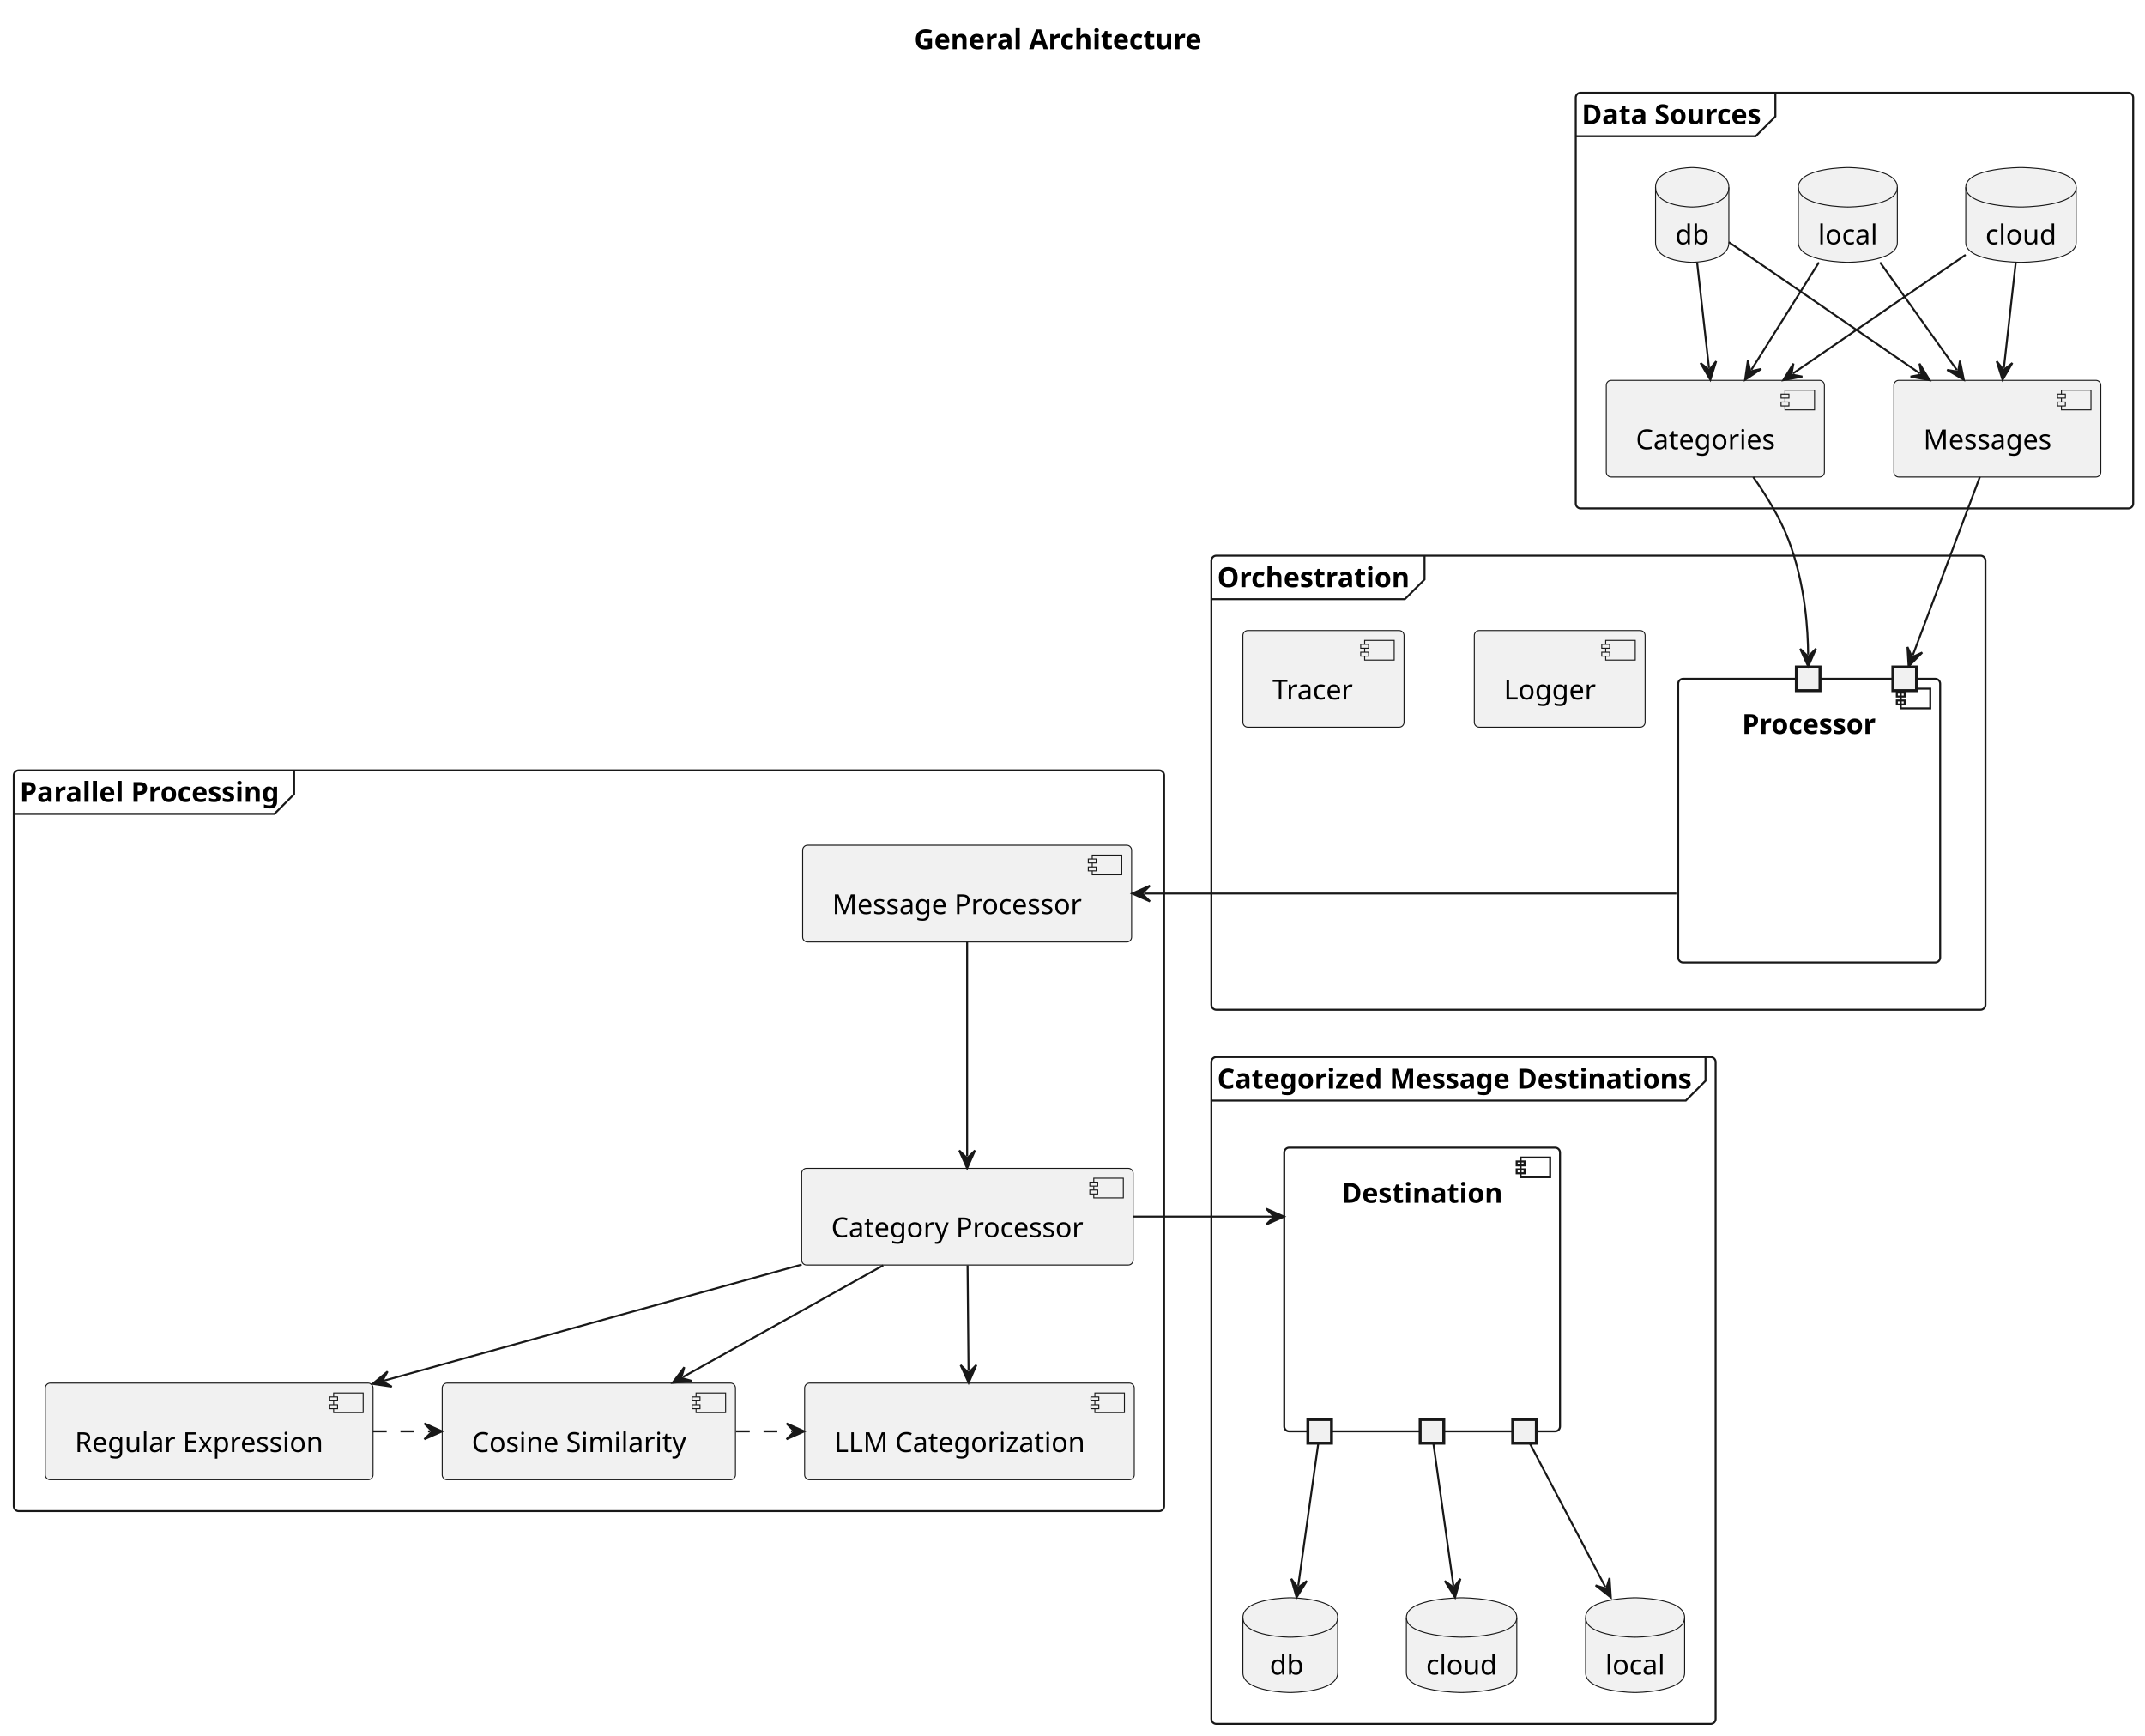
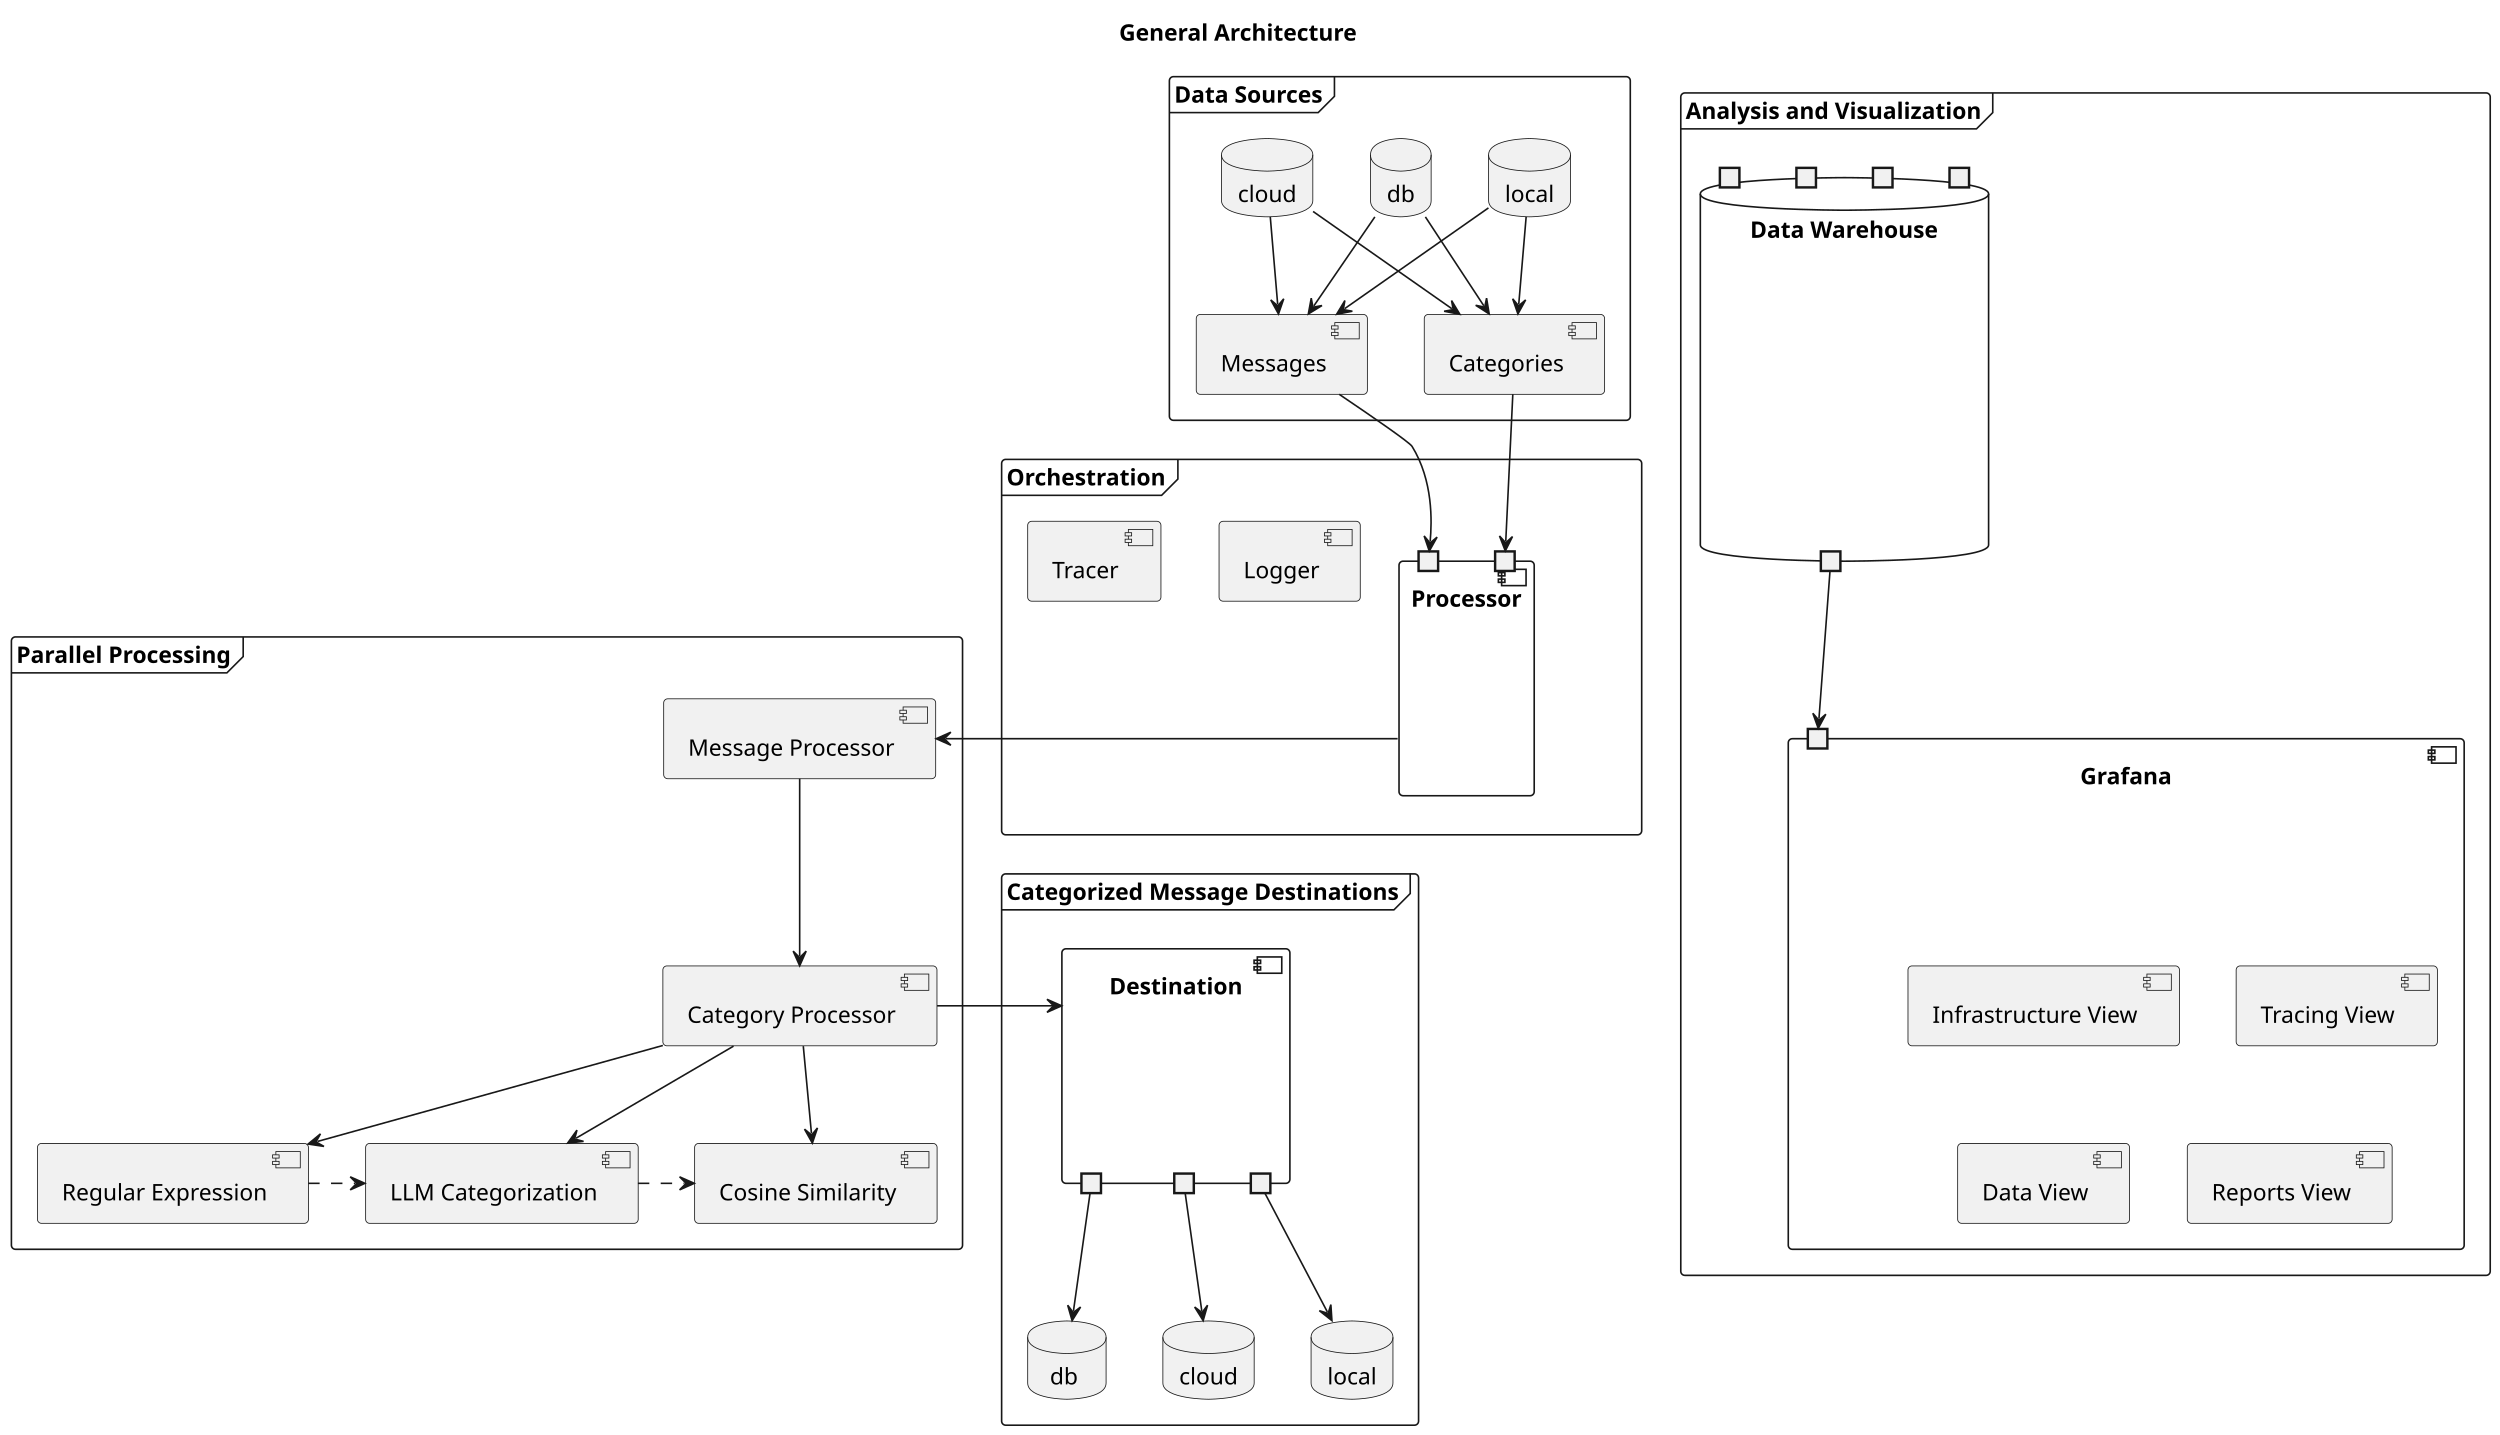
- <svg xmlns="http://www.w3.org/2000/svg" contentStyleType="text/css" data-diagram-type="DESCRIPTION" height="881px" preserveAspectRatio="none" style="width:1089px;height:881px;background:#FFFFFF;" version="1.1" viewBox="0 0 1089 881" width="1089px" zoomAndPan="magnify">
+ <svg xmlns="http://www.w3.org/2000/svg" contentStyleType="text/css" data-diagram-type="DESCRIPTION" height="881px" preserveAspectRatio="none" style="width:1535px;height:881px;background:#FFFFFF;" version="1.1" viewBox="0 0 1535 881" width="1535px" zoomAndPan="magnify">
  <defs />
  <g>
    <g class="title" data-source-line="2">
-       <text fill="#000000" font-family="sans-serif" font-size="14" font-weight="bold" lengthAdjust="spacing" textLength="146.733" x="464.133" y="24.966">General Architecture</text>
+       <text fill="#000000" font-family="sans-serif" font-size="14" font-weight="bold" lengthAdjust="spacing" textLength="146.733" x="687.133" y="24.966">General Architecture</text>
    </g>
    <g class="cluster" data-qualified-name="ds" data-source-line="4" id="ent0002">
-       <rect fill="none" height="211" rx="2.5" ry="2.5" style="stroke:#181818;stroke-width:1;" width="283" x="800" y="47.068" />
-       <path d="M901.35,47.068 L901.35,59.136 L891.35,69.136 L800,69.136" fill="none" style="stroke:#181818;stroke-width:1;" />
-       <text fill="#000000" font-family="sans-serif" font-size="14" font-weight="bold" lengthAdjust="spacing" textLength="91.35" x="803" y="63.034">Data Sources</text>
+       <rect fill="none" height="211" rx="2.5" ry="2.5" style="stroke:#181818;stroke-width:1;" width="283" x="718" y="47.068" />
+       <path d="M819.35,47.068 L819.35,59.136 L809.35,69.136 L718,69.136" fill="none" style="stroke:#181818;stroke-width:1;" />
+       <text fill="#000000" font-family="sans-serif" font-size="14" font-weight="bold" lengthAdjust="spacing" textLength="91.35" x="721" y="63.034">Data Sources</text>
    </g>
    <g class="cluster" data-qualified-name="orc" data-source-line="22" id="ent0014">
      <rect fill="none" height="230.5" rx="2.5" ry="2.5" style="stroke:#181818;stroke-width:1;" width="393" x="615" y="282.068" />
      <path d="M723.224,282.068 L723.224,294.136 L713.224,304.136 L615,304.136" fill="none" style="stroke:#181818;stroke-width:1;" />
      <text fill="#000000" font-family="sans-serif" font-size="14" font-weight="bold" lengthAdjust="spacing" textLength="98.224" x="618" y="298.034">Orchestration</text>
    </g>
    <g class="cluster" data-qualified-name="orc.Processor" data-source-line="25" id="ent0017">
-       <rect fill="none" height="144" rx="2.5" ry="2.5" style="stroke:#181818;stroke-width:1;" width="133" x="852" y="344.568" />
-       <rect fill="none" height="10" style="stroke:#181818;stroke-width:1;" width="15" x="965" y="349.568" />
-       <rect fill="none" height="2" style="stroke:#181818;stroke-width:1;" width="4" x="963" y="351.568" />
-       <rect fill="none" height="2" style="stroke:#181818;stroke-width:1;" width="4" x="963" y="355.568" />
-       <text fill="#000000" font-family="sans-serif" font-size="14" font-weight="bold" lengthAdjust="spacing" textLength="68.222" x="884.389" y="372.534">Processor</text>
+       <rect fill="none" height="144" rx="2.5" ry="2.5" style="stroke:#181818;stroke-width:1;" width="83" x="859" y="344.568" />
+       <rect fill="none" height="10" style="stroke:#181818;stroke-width:1;" width="15" x="922" y="349.568" />
+       <rect fill="none" height="2" style="stroke:#181818;stroke-width:1;" width="4" x="920" y="351.568" />
+       <rect fill="none" height="2" style="stroke:#181818;stroke-width:1;" width="4" x="920" y="355.568" />
+       <text fill="#000000" font-family="sans-serif" font-size="14" font-weight="bold" lengthAdjust="spacing" textLength="68.222" x="866.389" y="372.534">Processor</text>
    </g>
    <g class="cluster" data-qualified-name="pro" data-source-line="34" id="ent0022">
      <rect fill="none" height="376" rx="2.5" ry="2.5" style="stroke:#181818;stroke-width:1;" width="584" x="7" y="391.068" />
      <path d="M149.314,391.068 L149.314,403.136 L139.314,413.136 L7,413.136" fill="none" style="stroke:#181818;stroke-width:1;" />
      <text fill="#000000" font-family="sans-serif" font-size="14" font-weight="bold" lengthAdjust="spacing" textLength="132.314" x="10" y="407.034">Parallel Processing</text>
    </g>
    <g class="cluster" data-qualified-name="dd" data-source-line="50" id="ent0033">
      <rect fill="none" height="338.5" rx="2.5" ry="2.5" style="stroke:#181818;stroke-width:1;" width="256" x="615" y="536.568" />
      <path d="M865.869,536.568 L865.869,548.636 L855.869,558.636 L615,558.636" fill="none" style="stroke:#181818;stroke-width:1;" />
      <text fill="#000000" font-family="sans-serif" font-size="14" font-weight="bold" lengthAdjust="spacing" textLength="240.869" x="618" y="552.534">Categorized Message Destinations</text>
    </g>
    <g class="cluster" data-qualified-name="dd.dest" data-source-line="51" id="ent0034">
      <rect fill="none" height="144" rx="2.5" ry="2.5" style="stroke:#181818;stroke-width:1;" width="140" x="652" y="582.568" />
      <rect fill="none" height="10" style="stroke:#181818;stroke-width:1;" width="15" x="772" y="587.568" />
      <rect fill="none" height="2" style="stroke:#181818;stroke-width:1;" width="4" x="770" y="589.568" />
      <rect fill="none" height="2" style="stroke:#181818;stroke-width:1;" width="4" x="770" y="593.568" />
      <text fill="#000000" font-family="sans-serif" font-size="14" font-weight="bold" lengthAdjust="spacing" textLength="81.802" x="681.099" y="610.534">Destination</text>
    </g>
+     <g class="cluster" data-qualified-name="Analysis and Visualization" data-source-line="65" id="ent0044">
+       <rect fill="none" height="726" rx="2.5" ry="2.5" style="stroke:#181818;stroke-width:1;" width="497" x="1032" y="57.068" />
+       <path d="M1223.551,57.068 L1223.551,69.136 L1213.551,79.136 L1032,79.136" fill="none" style="stroke:#181818;stroke-width:1;" />
+       <text fill="#000000" font-family="sans-serif" font-size="14" font-weight="bold" lengthAdjust="spacing" textLength="181.551" x="1035" y="73.034">Analysis and Visualization</text>
+     </g>
+     <g class="cluster" data-qualified-name="Analysis and Visualization.dw" data-source-line="66" id="ent0045">
+       <path d="M1044,119.068 C1044,109.068 1132.5,109.068 1132.5,109.068 C1132.5,109.068 1221,109.068 1221,119.068 L1221,334.568 C1221,344.568 1132.5,344.568 1132.5,344.568 C1132.5,344.568 1044,344.568 1044,334.568 L1044,119.068" fill="none" style="stroke:#181818;stroke-width:1;" />
+       <path d="M1044,119.068 C1044,129.068 1132.5,129.068 1132.5,129.068 C1132.5,129.068 1221,129.068 1221,119.068" fill="none" style="stroke:#181818;stroke-width:1;" />
+       <text fill="#000000" font-family="sans-serif" font-size="14" font-weight="bold" lengthAdjust="spacing" textLength="115.906" x="1074.547" y="146.034">Data Warehouse</text>
+     </g>
+     <g class="cluster" data-qualified-name="Analysis and Visualization.grafana" data-source-line="74" id="ent0051">
+       <rect fill="none" height="313.5" rx="2.5" ry="2.5" style="stroke:#181818;stroke-width:1;" width="415" x="1098" y="453.568" />
+       <rect fill="none" height="10" style="stroke:#181818;stroke-width:1;" width="15" x="1493" y="458.568" />
+       <rect fill="none" height="2" style="stroke:#181818;stroke-width:1;" width="4" x="1491" y="460.568" />
+       <rect fill="none" height="2" style="stroke:#181818;stroke-width:1;" width="4" x="1491" y="464.568" />
+       <text fill="#000000" font-family="sans-serif" font-size="14" font-weight="bold" lengthAdjust="spacing" textLength="56.476" x="1277.262" y="481.534">Grafana</text>
+     </g>
    <g class="entity" data-qualified-name="ds.db" data-source-line="5" id="ent0003">
-       <path d="M840.5,95.068 C840.5,85.068 859.11,85.068 859.11,85.068 C859.11,85.068 877.72,85.068 877.72,95.068 L877.72,123.136 C877.72,133.136 859.11,133.136 859.11,133.136 C859.11,133.136 840.5,133.136 840.5,123.136 L840.5,95.068" fill="#F1F1F1" style="stroke:#181818;stroke-width:0.5;" />
-       <path d="M840.5,95.068 C840.5,105.068 859.11,105.068 859.11,105.068 C859.11,105.068 877.72,105.068 877.72,95.068" fill="none" style="stroke:#181818;stroke-width:0.5;" />
-       <text fill="#000000" font-family="sans-serif" font-size="14" lengthAdjust="spacing" textLength="17.22" x="850.5" y="124.034">db</text>
+       <path d="M841.5,95.068 C841.5,85.068 860.11,85.068 860.11,85.068 C860.11,85.068 878.72,85.068 878.72,95.068 L878.72,123.136 C878.72,133.136 860.11,133.136 860.11,133.136 C860.11,133.136 841.5,133.136 841.5,123.136 L841.5,95.068" fill="#F1F1F1" style="stroke:#181818;stroke-width:0.5;" />
+       <path d="M841.5,95.068 C841.5,105.068 860.11,105.068 860.11,105.068 C860.11,105.068 878.72,105.068 878.72,95.068" fill="none" style="stroke:#181818;stroke-width:0.5;" />
+       <text fill="#000000" font-family="sans-serif" font-size="14" lengthAdjust="spacing" textLength="17.22" x="851.5" y="124.034">db</text>
    </g>
    <g class="entity" data-qualified-name="ds.s3" data-source-line="6" id="ent0004">
-       <path d="M998,95.068 C998,85.068 1026.032,85.068 1026.032,85.068 C1026.032,85.068 1054.064,85.068 1054.064,95.068 L1054.064,123.136 C1054.064,133.136 1026.032,133.136 1026.032,133.136 C1026.032,133.136 998,133.136 998,123.136 L998,95.068" fill="#F1F1F1" style="stroke:#181818;stroke-width:0.5;" />
-       <path d="M998,95.068 C998,105.068 1026.032,105.068 1026.032,105.068 C1026.032,105.068 1054.064,105.068 1054.064,95.068" fill="none" style="stroke:#181818;stroke-width:0.5;" />
-       <text fill="#000000" font-family="sans-serif" font-size="14" lengthAdjust="spacing" textLength="36.064" x="1008" y="124.034">cloud</text>
+       <path d="M750,95.068 C750,85.068 778.032,85.068 778.032,85.068 C778.032,85.068 806.064,85.068 806.064,95.068 L806.064,123.136 C806.064,133.136 778.032,133.136 778.032,133.136 C778.032,133.136 750,133.136 750,123.136 L750,95.068" fill="#F1F1F1" style="stroke:#181818;stroke-width:0.5;" />
+       <path d="M750,95.068 C750,105.068 778.032,105.068 778.032,105.068 C778.032,105.068 806.064,105.068 806.064,95.068" fill="none" style="stroke:#181818;stroke-width:0.5;" />
+       <text fill="#000000" font-family="sans-serif" font-size="14" lengthAdjust="spacing" textLength="36.064" x="760" y="124.034">cloud</text>
    </g>
    <g class="entity" data-qualified-name="ds.local" data-source-line="7" id="ent0005">
-       <path d="M913,95.068 C913,85.068 938.134,85.068 938.134,85.068 C938.134,85.068 963.268,85.068 963.268,95.068 L963.268,123.136 C963.268,133.136 938.134,133.136 938.134,133.136 C938.134,133.136 913,133.136 913,123.136 L913,95.068" fill="#F1F1F1" style="stroke:#181818;stroke-width:0.5;" />
-       <path d="M913,95.068 C913,105.068 938.134,105.068 938.134,105.068 C938.134,105.068 963.268,105.068 963.268,95.068" fill="none" style="stroke:#181818;stroke-width:0.5;" />
-       <text fill="#000000" font-family="sans-serif" font-size="14" lengthAdjust="spacing" textLength="30.268" x="923" y="124.034">local</text>
+       <path d="M914,95.068 C914,85.068 939.134,85.068 939.134,85.068 C939.134,85.068 964.268,85.068 964.268,95.068 L964.268,123.136 C964.268,133.136 939.134,133.136 939.134,133.136 C939.134,133.136 914,133.136 914,123.136 L914,95.068" fill="#F1F1F1" style="stroke:#181818;stroke-width:0.5;" />
+       <path d="M914,95.068 C914,105.068 939.134,105.068 939.134,105.068 C939.134,105.068 964.268,105.068 964.268,95.068" fill="none" style="stroke:#181818;stroke-width:0.5;" />
+       <text fill="#000000" font-family="sans-serif" font-size="14" lengthAdjust="spacing" textLength="30.268" x="924" y="124.034">local</text>
    </g>
    <g class="entity" data-qualified-name="ds.Categories" data-source-line="9" id="ent0006">
-       <rect fill="#F1F1F1" height="49.068" rx="2.5" ry="2.5" style="stroke:#181818;stroke-width:0.5;" width="110.728" x="815.5" y="193.068" />
-       <rect fill="#F1F1F1" height="10" style="stroke:#181818;stroke-width:0.5;" width="15" x="906.228" y="198.068" />
-       <rect fill="#F1F1F1" height="2" style="stroke:#181818;stroke-width:0.5;" width="4" x="904.228" y="200.068" />
-       <rect fill="#F1F1F1" height="2" style="stroke:#181818;stroke-width:0.5;" width="4" x="904.228" y="204.068" />
-       <text fill="#000000" font-family="sans-serif" font-size="14" lengthAdjust="spacing" textLength="70.728" x="830.5" y="228.034">Categories</text>
+       <rect fill="#F1F1F1" height="49.068" rx="2.5" ry="2.5" style="stroke:#181818;stroke-width:0.5;" width="110.728" x="874.5" y="193.068" />
+       <rect fill="#F1F1F1" height="10" style="stroke:#181818;stroke-width:0.5;" width="15" x="965.228" y="198.068" />
+       <rect fill="#F1F1F1" height="2" style="stroke:#181818;stroke-width:0.5;" width="4" x="963.228" y="200.068" />
+       <rect fill="#F1F1F1" height="2" style="stroke:#181818;stroke-width:0.5;" width="4" x="963.228" y="204.068" />
+       <text fill="#000000" font-family="sans-serif" font-size="14" lengthAdjust="spacing" textLength="70.728" x="889.5" y="228.034">Categories</text>
    </g>
    <g class="entity" data-qualified-name="ds.Messages" data-source-line="10" id="ent0007">
-       <rect fill="#F1F1F1" height="49.068" rx="2.5" ry="2.5" style="stroke:#181818;stroke-width:0.5;" width="105.072" x="961.5" y="193.068" />
-       <rect fill="#F1F1F1" height="10" style="stroke:#181818;stroke-width:0.5;" width="15" x="1046.572" y="198.068" />
-       <rect fill="#F1F1F1" height="2" style="stroke:#181818;stroke-width:0.5;" width="4" x="1044.572" y="200.068" />
-       <rect fill="#F1F1F1" height="2" style="stroke:#181818;stroke-width:0.5;" width="4" x="1044.572" y="204.068" />
-       <text fill="#000000" font-family="sans-serif" font-size="14" lengthAdjust="spacing" textLength="65.072" x="976.5" y="228.034">Messages</text>
+       <rect fill="#F1F1F1" height="49.068" rx="2.5" ry="2.5" style="stroke:#181818;stroke-width:0.5;" width="105.072" x="734.5" y="193.068" />
+       <rect fill="#F1F1F1" height="10" style="stroke:#181818;stroke-width:0.5;" width="15" x="819.572" y="198.068" />
+       <rect fill="#F1F1F1" height="2" style="stroke:#181818;stroke-width:0.5;" width="4" x="817.572" y="200.068" />
+       <rect fill="#F1F1F1" height="2" style="stroke:#181818;stroke-width:0.5;" width="4" x="817.572" y="204.068" />
+       <text fill="#000000" font-family="sans-serif" font-size="14" lengthAdjust="spacing" textLength="65.072" x="749.5" y="228.034">Messages</text>
    </g>
    <g class="entity" data-qualified-name="orc.Logger" data-source-line="23" id="ent0015">
      <rect fill="#F1F1F1" height="49.068" rx="2.5" ry="2.5" style="stroke:#181818;stroke-width:0.5;" width="86.704" x="748.5" y="320.068" />
      <rect fill="#F1F1F1" height="10" style="stroke:#181818;stroke-width:0.5;" width="15" x="815.204" y="325.068" />
      <rect fill="#F1F1F1" height="2" style="stroke:#181818;stroke-width:0.5;" width="4" x="813.204" y="327.068" />
      <rect fill="#F1F1F1" height="2" style="stroke:#181818;stroke-width:0.5;" width="4" x="813.204" y="331.068" />
      <text fill="#000000" font-family="sans-serif" font-size="14" lengthAdjust="spacing" textLength="46.704" x="763.5" y="355.034">Logger</text>
    </g>
    <g class="entity" data-qualified-name="orc.Tracer" data-source-line="24" id="ent0016">
      <rect fill="#F1F1F1" height="49.068" rx="2.5" ry="2.5" style="stroke:#181818;stroke-width:0.5;" width="81.818" x="631" y="320.068" />
      <rect fill="#F1F1F1" height="10" style="stroke:#181818;stroke-width:0.5;" width="15" x="692.818" y="325.068" />
      <rect fill="#F1F1F1" height="2" style="stroke:#181818;stroke-width:0.5;" width="4" x="690.818" y="327.068" />
      <rect fill="#F1F1F1" height="2" style="stroke:#181818;stroke-width:0.5;" width="4" x="690.818" y="331.068" />
      <text fill="#000000" font-family="sans-serif" font-size="14" lengthAdjust="spacing" textLength="41.818" x="646" y="355.034">Tracer</text>
    </g>
    <g class="entity" data-qualified-name="orc.Processor.cin" data-source-line="26" id="ent0018">
-       <text fill="#000000" font-family="sans-serif" font-size="14" lengthAdjust="spacing" textLength="3.64" x="965.18" y="322.466"> </text>
-       <rect fill="#F1F1F1" height="12" style="stroke:#181818;stroke-width:1.5;" width="12" x="961" y="338.568" />
+       <text fill="#000000" font-family="sans-serif" font-size="14" lengthAdjust="spacing" textLength="3.64" x="875.18" y="322.466"> </text>
+       <rect fill="#F1F1F1" height="12" style="stroke:#181818;stroke-width:1.5;" width="12" x="871" y="338.568" />
    </g>
    <g class="entity" data-qualified-name="orc.Processor.min" data-source-line="27" id="ent0019">
-       <text fill="#000000" font-family="sans-serif" font-size="14" lengthAdjust="spacing" textLength="3.64" x="916.18" y="322.466"> </text>
-       <rect fill="#F1F1F1" height="12" style="stroke:#181818;stroke-width:1.5;" width="12" x="912" y="338.568" />
+       <text fill="#000000" font-family="sans-serif" font-size="14" lengthAdjust="spacing" textLength="3.64" x="922.18" y="322.466"> </text>
+       <rect fill="#F1F1F1" height="12" style="stroke:#181818;stroke-width:1.5;" width="12" x="918" y="338.568" />
    </g>
    <g class="entity" data-qualified-name="pro.mp" data-source-line="35" id="ent0023">
      <rect fill="#F1F1F1" height="49.068" rx="2.5" ry="2.5" style="stroke:#181818;stroke-width:0.5;" width="167.007" x="407.5" y="429.068" />
      <rect fill="#F1F1F1" height="10" style="stroke:#181818;stroke-width:0.5;" width="15" x="554.508" y="434.068" />
      <rect fill="#F1F1F1" height="2" style="stroke:#181818;stroke-width:0.5;" width="4" x="552.508" y="436.068" />
      <rect fill="#F1F1F1" height="2" style="stroke:#181818;stroke-width:0.5;" width="4" x="552.508" y="440.068" />
      <text fill="#000000" font-family="sans-serif" font-size="14" lengthAdjust="spacing" textLength="127.007" x="422.5" y="464.034">Message Processor</text>
    </g>
    <g class="entity" data-qualified-name="pro.cp" data-source-line="36" id="ent0024">
      <rect fill="#F1F1F1" height="49.068" rx="2.5" ry="2.5" style="stroke:#181818;stroke-width:0.5;" width="168.296" x="407" y="593.068" />
      <rect fill="#F1F1F1" height="10" style="stroke:#181818;stroke-width:0.5;" width="15" x="555.295" y="598.068" />
      <rect fill="#F1F1F1" height="2" style="stroke:#181818;stroke-width:0.5;" width="4" x="553.295" y="600.068" />
      <rect fill="#F1F1F1" height="2" style="stroke:#181818;stroke-width:0.5;" width="4" x="553.295" y="604.068" />
      <text fill="#000000" font-family="sans-serif" font-size="14" lengthAdjust="spacing" textLength="128.296" x="422" y="628.034">Category Processor</text>
    </g>
    <g class="entity" data-qualified-name="pro.regex" data-source-line="38" id="ent0025">
      <rect fill="#F1F1F1" height="49.068" rx="2.5" ry="2.5" style="stroke:#181818;stroke-width:0.5;" width="166.377" x="23" y="702.068" />
      <rect fill="#F1F1F1" height="10" style="stroke:#181818;stroke-width:0.5;" width="15" x="169.377" y="707.068" />
      <rect fill="#F1F1F1" height="2" style="stroke:#181818;stroke-width:0.5;" width="4" x="167.377" y="709.068" />
      <rect fill="#F1F1F1" height="2" style="stroke:#181818;stroke-width:0.5;" width="4" x="167.377" y="713.068" />
      <text fill="#000000" font-family="sans-serif" font-size="14" lengthAdjust="spacing" textLength="126.377" x="38" y="737.034">Regular Expression</text>
    </g>
    <g class="entity" data-qualified-name="pro.cosine" data-source-line="39" id="ent0026">
-       <rect fill="#F1F1F1" height="49.068" rx="2.5" ry="2.5" style="stroke:#181818;stroke-width:0.5;" width="148.878" x="224.5" y="702.068" />
-       <rect fill="#F1F1F1" height="10" style="stroke:#181818;stroke-width:0.5;" width="15" x="353.378" y="707.068" />
-       <rect fill="#F1F1F1" height="2" style="stroke:#181818;stroke-width:0.5;" width="4" x="351.378" y="709.068" />
-       <rect fill="#F1F1F1" height="2" style="stroke:#181818;stroke-width:0.5;" width="4" x="351.378" y="713.068" />
-       <text fill="#000000" font-family="sans-serif" font-size="14" lengthAdjust="spacing" textLength="108.878" x="239.5" y="737.034">Cosine Similarity</text>
+       <rect fill="#F1F1F1" height="49.068" rx="2.5" ry="2.5" style="stroke:#181818;stroke-width:0.5;" width="148.878" x="426.5" y="702.068" />
+       <rect fill="#F1F1F1" height="10" style="stroke:#181818;stroke-width:0.5;" width="15" x="555.378" y="707.068" />
+       <rect fill="#F1F1F1" height="2" style="stroke:#181818;stroke-width:0.5;" width="4" x="553.378" y="709.068" />
+       <rect fill="#F1F1F1" height="2" style="stroke:#181818;stroke-width:0.5;" width="4" x="553.378" y="713.068" />
+       <text fill="#000000" font-family="sans-serif" font-size="14" lengthAdjust="spacing" textLength="108.878" x="441.5" y="737.034">Cosine Similarity</text>
    </g>
    <g class="entity" data-qualified-name="pro.llm" data-source-line="40" id="ent0027">
-       <rect fill="#F1F1F1" height="49.068" rx="2.5" ry="2.5" style="stroke:#181818;stroke-width:0.5;" width="167.357" x="408.5" y="702.068" />
-       <rect fill="#F1F1F1" height="10" style="stroke:#181818;stroke-width:0.5;" width="15" x="555.857" y="707.068" />
-       <rect fill="#F1F1F1" height="2" style="stroke:#181818;stroke-width:0.5;" width="4" x="553.857" y="709.068" />
-       <rect fill="#F1F1F1" height="2" style="stroke:#181818;stroke-width:0.5;" width="4" x="553.857" y="713.068" />
-       <text fill="#000000" font-family="sans-serif" font-size="14" lengthAdjust="spacing" textLength="127.358" x="423.5" y="737.034">LLM Categorization</text>
+       <rect fill="#F1F1F1" height="49.068" rx="2.5" ry="2.5" style="stroke:#181818;stroke-width:0.5;" width="167.357" x="224.5" y="702.068" />
+       <rect fill="#F1F1F1" height="10" style="stroke:#181818;stroke-width:0.5;" width="15" x="371.858" y="707.068" />
+       <rect fill="#F1F1F1" height="2" style="stroke:#181818;stroke-width:0.5;" width="4" x="369.858" y="709.068" />
+       <rect fill="#F1F1F1" height="2" style="stroke:#181818;stroke-width:0.5;" width="4" x="369.858" y="713.068" />
+       <text fill="#000000" font-family="sans-serif" font-size="14" lengthAdjust="spacing" textLength="127.358" x="239.5" y="737.034">LLM Categorization</text>
    </g>
    <g class="entity" data-qualified-name="dd.dbd" data-source-line="56" id="ent0038">
      <path d="M631,821.068 C631,811.068 655.07,811.068 655.07,811.068 C655.07,811.068 679.14,811.068 679.14,821.068 L679.14,849.136 C679.14,859.136 655.07,859.136 655.07,859.136 C655.07,859.136 631,859.136 631,849.136 L631,821.068" fill="#F1F1F1" style="stroke:#181818;stroke-width:0.5;" />
      <path d="M631,821.068 C631,831.068 655.07,831.068 655.07,831.068 C655.07,831.068 679.14,831.068 679.14,821.068" fill="none" style="stroke:#181818;stroke-width:0.5;" />
      <text fill="#000000" font-family="sans-serif" font-size="14" lengthAdjust="spacing" textLength="17.22" x="644.64" y="850.034">db</text>
    </g>
    <g class="entity" data-qualified-name="dd.s3d" data-source-line="57" id="ent0039">
      <path d="M714,821.068 C714,811.068 742.032,811.068 742.032,811.068 C742.032,811.068 770.064,811.068 770.064,821.068 L770.064,849.136 C770.064,859.136 742.032,859.136 742.032,859.136 C742.032,859.136 714,859.136 714,849.136 L714,821.068" fill="#F1F1F1" style="stroke:#181818;stroke-width:0.5;" />
      <path d="M714,821.068 C714,831.068 742.032,831.068 742.032,831.068 C742.032,831.068 770.064,831.068 770.064,821.068" fill="none" style="stroke:#181818;stroke-width:0.5;" />
      <text fill="#000000" font-family="sans-serif" font-size="14" lengthAdjust="spacing" textLength="36.064" x="724" y="850.034">cloud</text>
    </g>
    <g class="entity" data-qualified-name="dd.locald" data-source-line="58" id="ent0040">
      <path d="M805,821.068 C805,811.068 830.134,811.068 830.134,811.068 C830.134,811.068 855.268,811.068 855.268,821.068 L855.268,849.136 C855.268,859.136 830.134,859.136 830.134,859.136 C830.134,859.136 805,859.136 805,849.136 L805,821.068" fill="#F1F1F1" style="stroke:#181818;stroke-width:0.5;" />
      <path d="M805,821.068 C805,831.068 830.134,831.068 830.134,831.068 C830.134,831.068 855.268,831.068 855.268,821.068" fill="none" style="stroke:#181818;stroke-width:0.5;" />
      <text fill="#000000" font-family="sans-serif" font-size="14" lengthAdjust="spacing" textLength="30.268" x="815" y="850.034">local</text>
    </g>
    <g class="entity" data-qualified-name="dd.dest.pdbd" data-source-line="52" id="ent0035">
      <text fill="#000000" font-family="sans-serif" font-size="14" lengthAdjust="spacing" textLength="3.64" x="668.18" y="747.534"> </text>
      <rect fill="#F1F1F1" height="12" style="stroke:#181818;stroke-width:1.5;" width="12" x="664" y="720.568" />
    </g>
    <g class="entity" data-qualified-name="dd.dest.ps3d" data-source-line="53" id="ent0036">
      <text fill="#000000" font-family="sans-serif" font-size="14" lengthAdjust="spacing" textLength="3.64" x="725.18" y="747.534"> </text>
      <rect fill="#F1F1F1" height="12" style="stroke:#181818;stroke-width:1.5;" width="12" x="721" y="720.568" />
    </g>
    <g class="entity" data-qualified-name="dd.dest.plocald" data-source-line="54" id="ent0037">
      <text fill="#000000" font-family="sans-serif" font-size="14" lengthAdjust="spacing" textLength="3.64" x="772.18" y="747.534"> </text>
      <rect fill="#F1F1F1" height="12" style="stroke:#181818;stroke-width:1.5;" width="12" x="768" y="720.568" />
    </g>
+     <g class="entity" data-qualified-name="Analysis and Visualization.dw.pdwds" data-source-line="67" id="ent0046">
+       <text fill="#000000" font-family="sans-serif" font-size="14" lengthAdjust="spacing" textLength="3.64" x="1060.18" y="86.966"> </text>
+       <rect fill="#F1F1F1" height="12" style="stroke:#181818;stroke-width:1.5;" width="12" x="1056" y="103.068" />
+     </g>
+     <g class="entity" data-qualified-name="Analysis and Visualization.dw.pdworc" data-source-line="68" id="ent0047">
+       <text fill="#000000" font-family="sans-serif" font-size="14" lengthAdjust="spacing" textLength="3.64" x="1107.18" y="86.966"> </text>
+       <rect fill="#F1F1F1" height="12" style="stroke:#181818;stroke-width:1.5;" width="12" x="1103" y="103.068" />
+     </g>
+     <g class="entity" data-qualified-name="Analysis and Visualization.dw.pdwpro" data-source-line="69" id="ent0048">
+       <text fill="#000000" font-family="sans-serif" font-size="14" lengthAdjust="spacing" textLength="3.64" x="1154.18" y="86.966"> </text>
+       <rect fill="#F1F1F1" height="12" style="stroke:#181818;stroke-width:1.5;" width="12" x="1150" y="103.068" />
+     </g>
+     <g class="entity" data-qualified-name="Analysis and Visualization.dw.pdwpdd" data-source-line="70" id="ent0049">
+       <text fill="#000000" font-family="sans-serif" font-size="14" lengthAdjust="spacing" textLength="3.64" x="1201.18" y="86.966"> </text>
+       <rect fill="#F1F1F1" height="12" style="stroke:#181818;stroke-width:1.5;" width="12" x="1197" y="103.068" />
+     </g>
+     <g class="entity" data-qualified-name="Analysis and Visualization.dw.dwo" data-source-line="71" id="ent0050">
+       <text fill="#000000" font-family="sans-serif" font-size="14" lengthAdjust="spacing" textLength="3.64" x="1122.18" y="365.534"> </text>
+       <rect fill="#F1F1F1" height="12" style="stroke:#181818;stroke-width:1.5;" width="12" x="1118" y="338.568" />
+     </g>
+     <g class="entity" data-qualified-name="Analysis and Visualization.grafana.grafanadw" data-source-line="75" id="ent0052">
+       <text fill="#000000" font-family="sans-serif" font-size="14" lengthAdjust="spacing" textLength="3.64" x="1114.18" y="431.466"> </text>
+       <rect fill="#F1F1F1" height="12" style="stroke:#181818;stroke-width:1.5;" width="12" x="1110" y="447.568" />
+     </g>
+     <g class="entity" data-qualified-name="Analysis and Visualization.grafana.Infrastructure View" data-source-line="77" id="ent0053">
+       <rect fill="#F1F1F1" height="49.068" rx="2.5" ry="2.5" style="stroke:#181818;stroke-width:0.5;" width="166.7" x="1171.5" y="593.068" />
+       <rect fill="#F1F1F1" height="10" style="stroke:#181818;stroke-width:0.5;" width="15" x="1318.199" y="598.068" />
+       <rect fill="#F1F1F1" height="2" style="stroke:#181818;stroke-width:0.5;" width="4" x="1316.199" y="600.068" />
+       <rect fill="#F1F1F1" height="2" style="stroke:#181818;stroke-width:0.5;" width="4" x="1316.199" y="604.068" />
+       <text fill="#000000" font-family="sans-serif" font-size="14" lengthAdjust="spacing" textLength="126.7" x="1186.5" y="628.034">Infrastructure View</text>
+     </g>
+     <g class="entity" data-qualified-name="Analysis and Visualization.grafana.Tracing View" data-source-line="78" id="ent0054">
+       <rect fill="#F1F1F1" height="49.068" rx="2.5" ry="2.5" style="stroke:#181818;stroke-width:0.5;" width="123.566" x="1373" y="593.068" />
+       <rect fill="#F1F1F1" height="10" style="stroke:#181818;stroke-width:0.5;" width="15" x="1476.566" y="598.068" />
+       <rect fill="#F1F1F1" height="2" style="stroke:#181818;stroke-width:0.5;" width="4" x="1474.566" y="600.068" />
+       <rect fill="#F1F1F1" height="2" style="stroke:#181818;stroke-width:0.5;" width="4" x="1474.566" y="604.068" />
+       <text fill="#000000" font-family="sans-serif" font-size="14" lengthAdjust="spacing" textLength="83.566" x="1388" y="628.034">Tracing View</text>
+     </g>
+     <g class="entity" data-qualified-name="Analysis and Visualization.grafana.Data View" data-source-line="79" id="ent0055">
+       <rect fill="#F1F1F1" height="49.068" rx="2.5" ry="2.5" style="stroke:#181818;stroke-width:0.5;" width="105.534" x="1202" y="702.068" />
+       <rect fill="#F1F1F1" height="10" style="stroke:#181818;stroke-width:0.5;" width="15" x="1287.534" y="707.068" />
+       <rect fill="#F1F1F1" height="2" style="stroke:#181818;stroke-width:0.5;" width="4" x="1285.534" y="709.068" />
+       <rect fill="#F1F1F1" height="2" style="stroke:#181818;stroke-width:0.5;" width="4" x="1285.534" y="713.068" />
+       <text fill="#000000" font-family="sans-serif" font-size="14" lengthAdjust="spacing" textLength="65.534" x="1217" y="737.034">Data View</text>
+     </g>
+     <g class="entity" data-qualified-name="Analysis and Visualization.grafana.Reports View" data-source-line="80" id="ent0056">
+       <rect fill="#F1F1F1" height="49.068" rx="2.5" ry="2.5" style="stroke:#181818;stroke-width:0.5;" width="125.778" x="1343" y="702.068" />
+       <rect fill="#F1F1F1" height="10" style="stroke:#181818;stroke-width:0.5;" width="15" x="1448.778" y="707.068" />
+       <rect fill="#F1F1F1" height="2" style="stroke:#181818;stroke-width:0.5;" width="4" x="1446.778" y="709.068" />
+       <rect fill="#F1F1F1" height="2" style="stroke:#181818;stroke-width:0.5;" width="4" x="1446.778" y="713.068" />
+       <text fill="#000000" font-family="sans-serif" font-size="14" lengthAdjust="spacing" textLength="85.778" x="1358" y="737.034">Reports View</text>
+     </g>
    <g class="link" data-entity-1="ent0003" data-entity-2="ent0007" data-link-type="dependency" data-source-line="12" id="lnk8">
-       <path d="M877.7,122.918 C902.9,140.228 943.284,167.981 974.714,189.571" fill="none" id="db-to-Messages" style="stroke:#181818;stroke-width:1;" />
-       <polygon fill="#181818" points="979.66,192.968,974.506,184.575,975.539,190.137,969.977,191.169,979.66,192.968" style="stroke:#181818;stroke-width:1;" />
+       <path d="M844.16,133.178 C832.08,150.798 818.903,170.03 806.703,187.82" fill="none" id="db-to-Messages" style="stroke:#181818;stroke-width:1;" />
+       <polygon fill="#181818" points="803.31,192.768,811.699,187.608,806.138,188.644,805.101,183.083,803.31,192.768" style="stroke:#181818;stroke-width:1;" />
    </g>
    <g class="link" data-entity-1="ent0003" data-entity-2="ent0006" data-link-type="dependency" data-source-line="13" id="lnk9">
-       <path d="M861.6,133.178 C863.59,150.798 865.636,169.016 867.646,186.806" fill="none" id="db-to-Categories" style="stroke:#181818;stroke-width:1;" />
-       <polygon fill="#181818" points="868.32,192.768,871.284,183.376,867.759,187.799,863.335,184.274,868.32,192.768" style="stroke:#181818;stroke-width:1;" />
+       <path d="M875.19,133.178 C886.77,150.798 899.363,169.965 911.063,187.755" fill="none" id="db-to-Categories" style="stroke:#181818;stroke-width:1;" />
+       <polygon fill="#181818" points="914.36,192.768,912.757,183.05,911.613,188.59,906.073,187.446,914.36,192.768" style="stroke:#181818;stroke-width:1;" />
    </g>
    <g class="link" data-entity-1="ent0004" data-entity-2="ent0007" data-link-type="dependency" data-source-line="15" id="lnk10">
-       <path d="M1023.4,133.178 C1021.41,150.798 1019.364,169.016 1017.354,186.806" fill="none" id="s3-to-Messages" style="stroke:#181818;stroke-width:1;" />
-       <polygon fill="#181818" points="1016.68,192.768,1021.665,184.274,1017.241,187.799,1013.716,183.376,1016.68,192.768" style="stroke:#181818;stroke-width:1;" />
+       <path d="M779.95,133.178 C781.44,150.798 782.986,168.999 784.486,186.789" fill="none" id="s3-to-Messages" style="stroke:#181818;stroke-width:1;" />
+       <polygon fill="#181818" points="784.99,192.768,788.22,183.464,784.57,187.786,780.248,184.136,784.99,192.768" style="stroke:#181818;stroke-width:1;" />
    </g>
    <g class="link" data-entity-1="ent0004" data-entity-2="ent0006" data-link-type="dependency" data-source-line="16" id="lnk11">
-       <path d="M997.93,129.358 C971.93,147.218 938.145,170.43 910.305,189.56" fill="none" id="s3-to-Categories" style="stroke:#181818;stroke-width:1;" />
-       <polygon fill="#181818" points="905.36,192.958,915.043,191.158,909.481,190.126,910.512,184.564,905.36,192.958" style="stroke:#181818;stroke-width:1;" />
+       <path d="M806.23,129.848 C831.73,147.718 864.375,170.596 891.435,189.546" fill="none" id="s3-to-Categories" style="stroke:#181818;stroke-width:1;" />
+       <polygon fill="#181818" points="896.35,192.988,891.272,184.549,892.254,190.12,886.683,191.102,896.35,192.988" style="stroke:#181818;stroke-width:1;" />
    </g>
    <g class="link" data-entity-1="ent0005" data-entity-2="ent0007" data-link-type="dependency" data-source-line="18" id="lnk12">
-       <path d="M954.49,133.178 C967.06,150.798 980.834,170.095 993.534,187.885" fill="none" id="local-to-Messages" style="stroke:#181818;stroke-width:1;" />
-       <polygon fill="#181818" points="997.02,192.768,995.046,183.119,994.115,188.698,988.535,187.767,997.02,192.768" style="stroke:#181818;stroke-width:1;" />
+       <path d="M913.9,127.658 C888.44,145.498 853.774,169.786 825.594,189.525" fill="none" id="local-to-Messages" style="stroke:#181818;stroke-width:1;" />
+       <polygon fill="#181818" points="820.68,192.968,830.346,191.081,824.775,190.099,825.756,184.528,820.68,192.968" style="stroke:#181818;stroke-width:1;" />
    </g>
    <g class="link" data-entity-1="ent0005" data-entity-2="ent0006" data-link-type="dependency" data-source-line="19" id="lnk13">
-       <path d="M923.46,133.178 C912.38,150.798 900.355,169.899 889.165,187.689" fill="none" id="local-to-Categories" style="stroke:#181818;stroke-width:1;" />
-       <polygon fill="#181818" points="885.97,192.768,894.148,187.279,888.632,188.536,887.376,183.02,885.97,192.768" style="stroke:#181818;stroke-width:1;" />
+       <path d="M937.05,133.178 C935.56,150.798 934.014,168.999 932.514,186.789" fill="none" id="local-to-Categories" style="stroke:#181818;stroke-width:1;" />
+       <polygon fill="#181818" points="932.01,192.768,936.752,184.136,932.43,187.786,928.78,183.464,932.01,192.768" style="stroke:#181818;stroke-width:1;" />
    </g>
    <g class="link" data-entity-1="ent0007" data-entity-2="ent0018" data-link-type="dependency" data-source-line="31" id="lnk20">
-       <path d="M1005.16,242.078 C993.88,272.068 977.219,316.371 971.109,332.641" fill="none" id="Messages-to-cin" style="stroke:#181818;stroke-width:1;" />
-       <polygon fill="#181818" points="969,338.258,975.909,331.239,970.758,333.577,968.419,328.426,969,338.258" style="stroke:#181818;stroke-width:1;" />
+       <path d="M822.26,242.108 C843.01,256.108 865.49,271.628 867,274.068 C879.95,295.018 879.233,320.203 878.123,332.413" fill="none" id="Messages-to-cin" style="stroke:#181818;stroke-width:1;" />
+       <polygon fill="#181818" points="877.58,338.388,882.378,329.787,878.033,333.409,874.411,329.063,877.58,338.388" style="stroke:#181818;stroke-width:1;" />
    </g>
    <g class="link" data-entity-1="ent0006" data-entity-2="ent0019" data-link-type="dependency" data-source-line="32" id="lnk21">
-       <path d="M890.09,242.138 C896.78,251.548 903.7,262.818 908,274.068 C916.71,296.838 917.87,320.448 917.97,332.318" fill="none" id="Categories-to-min" style="stroke:#181818;stroke-width:1;" />
-       <polygon fill="#181818" points="918.02,338.318,921.944,329.284,917.978,333.318,913.944,329.352,918.02,338.318" style="stroke:#181818;stroke-width:1;" />
+       <path d="M928.87,242.078 C927.43,272.068 925.331,315.995 924.541,332.265" fill="none" id="Categories-to-min" style="stroke:#181818;stroke-width:1;" />
+       <polygon fill="#181818" points="924.25,338.258,928.682,329.462,924.492,333.264,920.691,329.075,924.25,338.258" style="stroke:#181818;stroke-width:1;" />
    </g>
    <g class="link" data-entity-1="ent0024" data-entity-2="ent0025" data-link-type="dependency" data-source-line="42" id="lnk28">
      <path d="M406.99,641.918 C342.38,659.868 259.351,682.952 194.951,700.842" fill="none" id="cp-to-regex" style="stroke:#181818;stroke-width:1;" />
      <polygon fill="#181818" points="189.17,702.448,198.912,703.893,193.988,701.11,196.771,696.185,189.17,702.448" style="stroke:#181818;stroke-width:1;" />
    </g>
    <g class="link" data-entity-1="ent0024" data-entity-2="ent0026" data-link-type="dependency" data-source-line="43" id="lnk29">
-       <path d="M448.39,642.318 C416.57,660.048 378.521,681.247 346.731,698.967" fill="none" id="cp-to-cosine" style="stroke:#181818;stroke-width:1;" />
-       <polygon fill="#181818" points="341.49,701.888,351.299,701,345.857,699.453,347.404,694.012,341.49,701.888" style="stroke:#181818;stroke-width:1;" />
+       <path d="M493.22,642.318 C494.88,660.048 496.57,678.194 498.23,695.914" fill="none" id="cp-to-cosine" style="stroke:#181818;stroke-width:1;" />
+       <polygon fill="#181818" points="498.79,701.888,501.933,692.554,498.324,696.91,493.968,693.3,498.79,701.888" style="stroke:#181818;stroke-width:1;" />
    </g>
    <g class="link" data-entity-1="ent0024" data-entity-2="ent0027" data-link-type="dependency" data-source-line="44" id="lnk30">
-       <path d="M491.22,642.318 C491.39,660.048 491.552,678.168 491.722,695.888" fill="none" id="cp-to-llm" style="stroke:#181818;stroke-width:1;" />
-       <polygon fill="#181818" points="491.78,701.888,495.693,692.85,491.732,696.888,487.694,692.927,491.78,701.888" style="stroke:#181818;stroke-width:1;" />
-     </g>
-     <g class="link" data-entity-1="ent0025" data-entity-2="ent0026" data-link-type="dependency" data-source-line="46" id="lnk31">
-       <path d="M189.31,726.568 C201.02,726.568 206.73,726.568 218.44,726.568" fill="none" id="regex-to-cosine" style="stroke:#181818;stroke-width:1;stroke-dasharray:7,7;" />
-       <polygon fill="#181818" points="224.44,726.568,215.44,722.568,219.44,726.568,215.44,730.568,224.44,726.568" style="stroke:#181818;stroke-width:1;" />
-     </g>
-     <g class="link" data-entity-1="ent0026" data-entity-2="ent0027" data-link-type="dependency" data-source-line="47" id="lnk32">
-       <path d="M373.64,726.568 C385.2,726.568 390.75,726.568 402.31,726.568" fill="none" id="cosine-to-llm" style="stroke:#181818;stroke-width:1;stroke-dasharray:7,7;" />
-       <polygon fill="#181818" points="408.31,726.568,399.31,722.568,403.31,726.568,399.31,730.568,408.31,726.568" style="stroke:#181818;stroke-width:1;" />
+       <path d="M450.39,642.318 C420.06,660.048 383.979,681.139 353.679,698.859" fill="none" id="cp-to-llm" style="stroke:#181818;stroke-width:1;" />
+       <polygon fill="#181818" points="348.5,701.888,358.288,700.797,352.816,699.364,354.25,693.892,348.5,701.888" style="stroke:#181818;stroke-width:1;" />
+     </g>
+     <g class="link" data-entity-1="ent0025" data-entity-2="ent0027" data-link-type="dependency" data-source-line="46" id="lnk31">
+       <path d="M189.25,726.568 C200.84,726.568 206.44,726.568 218.04,726.568" fill="none" id="regex-to-llm" style="stroke:#181818;stroke-width:1;stroke-dasharray:7,7;" />
+       <polygon fill="#181818" points="224.04,726.568,215.04,722.568,219.04,726.568,215.04,730.568,224.04,726.568" style="stroke:#181818;stroke-width:1;" />
+     </g>
+     <g class="link" data-entity-1="ent0027" data-entity-2="ent0026" data-link-type="dependency" data-source-line="47" id="lnk32">
+       <path d="M391.68,726.568 C403.21,726.568 408.74,726.568 420.27,726.568" fill="none" id="llm-to-cosine" style="stroke:#181818;stroke-width:1;stroke-dasharray:7,7;" />
+       <polygon fill="#181818" points="426.27,726.568,417.27,722.568,421.27,726.568,417.27,730.568,426.27,726.568" style="stroke:#181818;stroke-width:1;" />
    </g>
    <g class="link" data-entity-1="ent0035" data-entity-2="ent0038" data-link-type="dependency" data-source-line="60" id="lnk41">
      <path d="M669.28,732.708 C667.32,746.578 662.676,779.546 659.106,804.926" fill="none" id="pdbd-to-dbd" style="stroke:#181818;stroke-width:1;" />
      <polygon fill="#181818" points="658.27,810.868,663.485,802.513,658.966,805.917,655.563,801.399,658.27,810.868" style="stroke:#181818;stroke-width:1;" />
    </g>
    <g class="link" data-entity-1="ent0036" data-entity-2="ent0039" data-link-type="dependency" data-source-line="61" id="lnk42">
      <path d="M727.72,732.708 C729.68,746.578 734.324,779.546 737.894,804.926" fill="none" id="ps3d-to-s3d" style="stroke:#181818;stroke-width:1;" />
      <polygon fill="#181818" points="738.73,810.868,741.437,801.399,738.034,805.917,733.515,802.513,738.73,810.868" style="stroke:#181818;stroke-width:1;" />
    </g>
    <g class="link" data-entity-1="ent0037" data-entity-2="ent0040" data-link-type="dependency" data-source-line="62" id="lnk43">
      <path d="M776.7,732.708 C784,746.578 801.668,780.177 815.009,805.557" fill="none" id="plocald-to-locald" style="stroke:#181818;stroke-width:1;" />
      <polygon fill="#181818" points="817.8,810.868,817.153,801.04,815.474,806.442,810.072,804.762,817.8,810.868" style="stroke:#181818;stroke-width:1;" />
    </g>
-     <g class="link" data-entity-1="ent0017" data-entity-2="ent0023" data-link-type="dependency" data-source-line="65" id="lnk44">
-       <path d="M851.082,453.568 C850.69,453.568 850.298,453.568 849.906,453.568 C849.122,453.568 848.339,453.568 847.555,453.568 C844.42,453.568 841.285,453.568 838.15,453.568 C825.61,453.568 813.07,453.568 800.53,453.568 C775.45,453.568 750.371,453.568 725.291,453.568 C675.133,453.568 630.975,453.568 580.82,453.568" fill="none" id="Processor-to-mp" style="stroke:#181818;stroke-width:1;" />
+     <g class="link" data-entity-1="ent0050" data-entity-2="ent0052" data-link-type="dependency" data-source-line="83" id="lnk57">
+       <path d="M1123.61,350.728 C1122.27,368.758 1118.217,422.885 1116.847,441.225" fill="none" id="dwo-to-grafanadw" style="stroke:#181818;stroke-width:1;" />
+       <polygon fill="#181818" points="1116.4,447.208,1121.059,438.531,1116.773,442.222,1113.082,437.935,1116.4,447.208" style="stroke:#181818;stroke-width:1;" />
+     </g>
+     <g class="link" data-entity-1="ent0034" data-entity-2="ent0024" data-link-type="dependency" data-source-line="86" id="lnk58">
+       <path d="M645.855,617.568 C645.318,617.568 649.976,617.568 649.439,617.568 C648.365,617.568 647.291,617.568 646.217,617.568 C644.07,617.568 641.923,617.568 639.775,617.568 C635.48,617.568 631.185,617.568 626.89,617.568 C609.71,617.568 592.53,617.568 575.35,617.568" fill="none" id="dest-backto-cp" style="stroke:#181818;stroke-width:1;" />
+       <polygon fill="#181818" points="651.855,617.568,642.855,613.568,646.855,617.568,642.855,621.568,651.855,617.568" style="stroke:#181818;stroke-width:1;" />
+     </g>
+     <g class="link" data-entity-1="ent0017" data-entity-2="ent0023" data-link-type="dependency" data-source-line="87" id="lnk59">
+       <path d="M858.136,453.568 C857.744,453.568 857.352,453.568 856.96,453.568 C850.69,453.568 844.42,453.568 838.15,453.568 C825.61,453.568 813.07,453.568 800.53,453.568 C775.45,453.568 750.371,453.568 725.291,453.568 C675.133,453.568 630.975,453.568 580.82,453.568" fill="none" id="Processor-to-mp" style="stroke:#181818;stroke-width:1;" />
      <polygon fill="#181818" points="574.82,453.568,583.82,457.568,579.82,453.568,583.82,449.568,574.82,453.568" style="stroke:#181818;stroke-width:1;" />
    </g>
-     <g class="link" data-entity-1="ent0023" data-entity-2="ent0024" data-link-type="dependency" data-source-line="66" id="lnk45">
+     <g class="link" data-entity-1="ent0023" data-entity-2="ent0024" data-link-type="dependency" data-source-line="88" id="lnk60">
      <path d="M491,478.128 C491,508.838 491,556.258 491,586.988" fill="none" id="mp-to-cp" style="stroke:#181818;stroke-width:1;" />
      <polygon fill="#181818" points="491,592.988,495,583.988,491,587.988,487,583.988,491,592.988" style="stroke:#181818;stroke-width:1;" />
    </g>
-     <g class="link" data-entity-1="ent0024" data-entity-2="ent0034" data-link-type="dependency" data-source-line="67" id="lnk46">
-       <path d="M575.35,617.568 C592.53,617.568 609.71,617.568 626.89,617.568 C631.185,617.568 635.48,617.568 639.775,617.568 C641.923,617.568 644.07,617.568 646.217,617.568 C647.291,617.568 648.365,617.568 649.439,617.568 C649.976,617.568 650.513,617.568 651.049,617.568 C651.318,617.568 645.586,617.568 645.855,617.568" fill="none" id="cp-to-dest" style="stroke:#181818;stroke-width:1;" />
-       <polygon fill="#181818" points="651.855,617.568,642.855,613.568,646.855,617.568,642.855,621.568,651.855,617.568" style="stroke:#181818;stroke-width:1;" />
-     </g>
  </g>
</svg>
